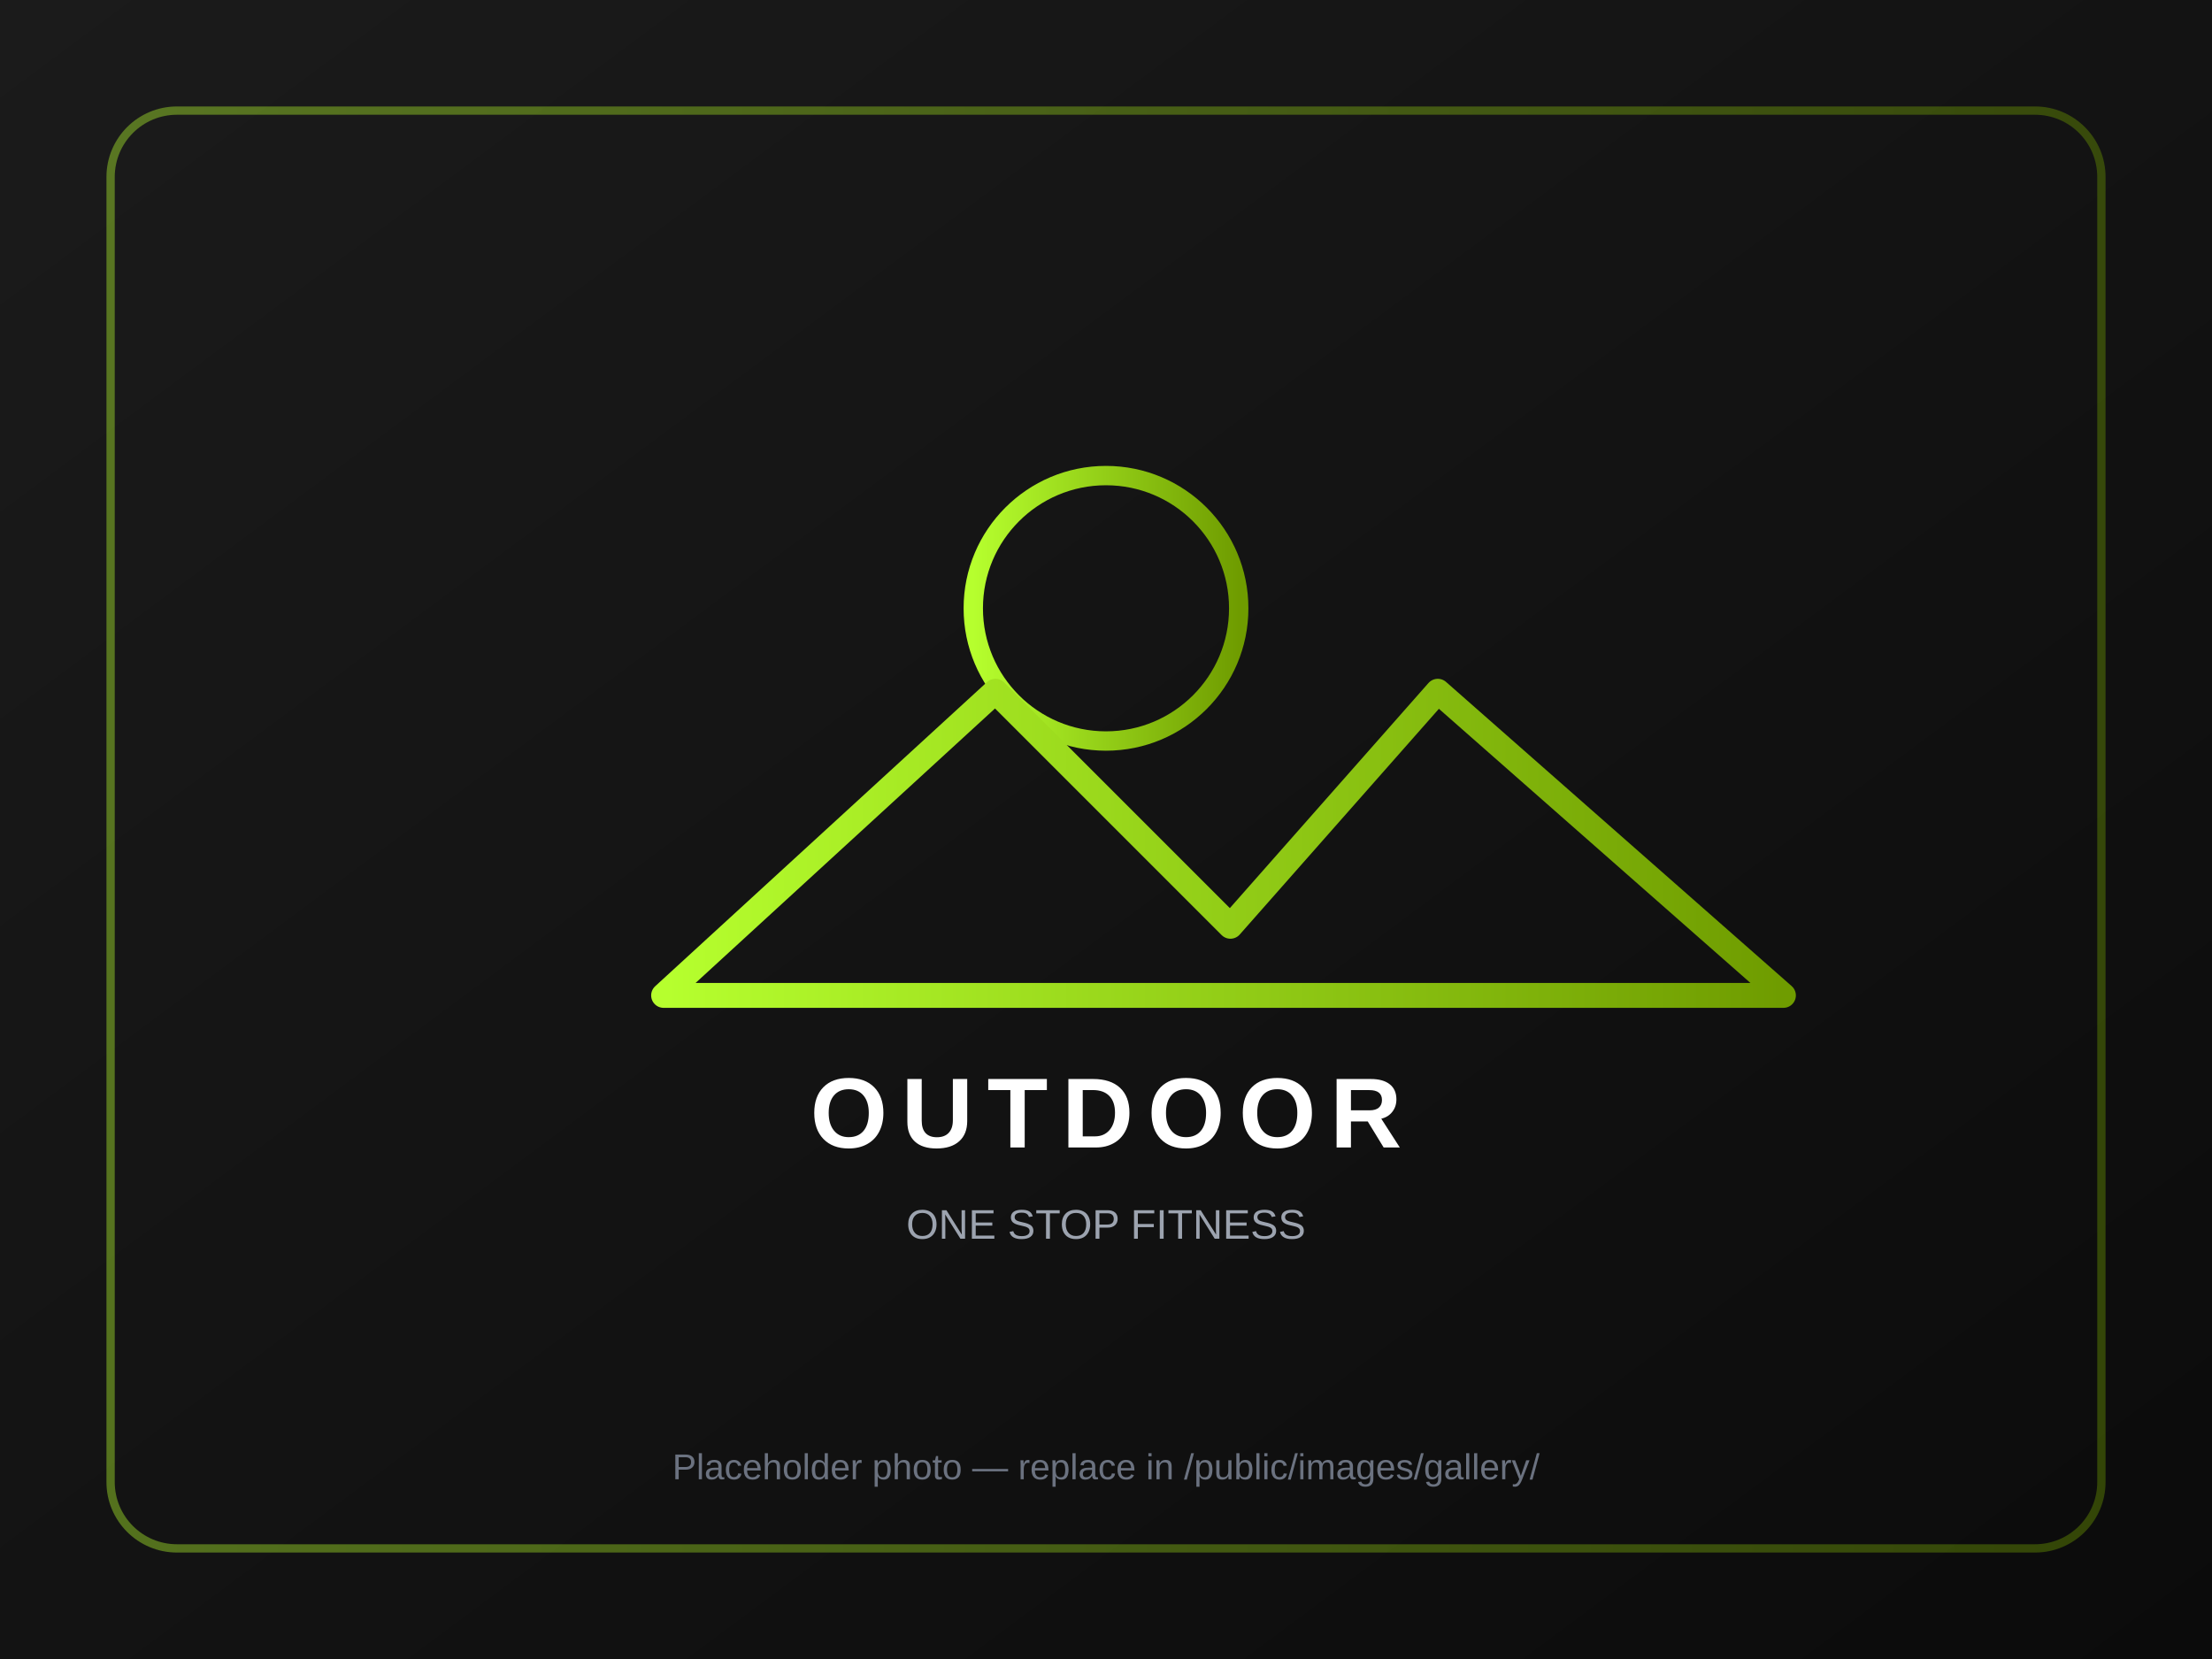
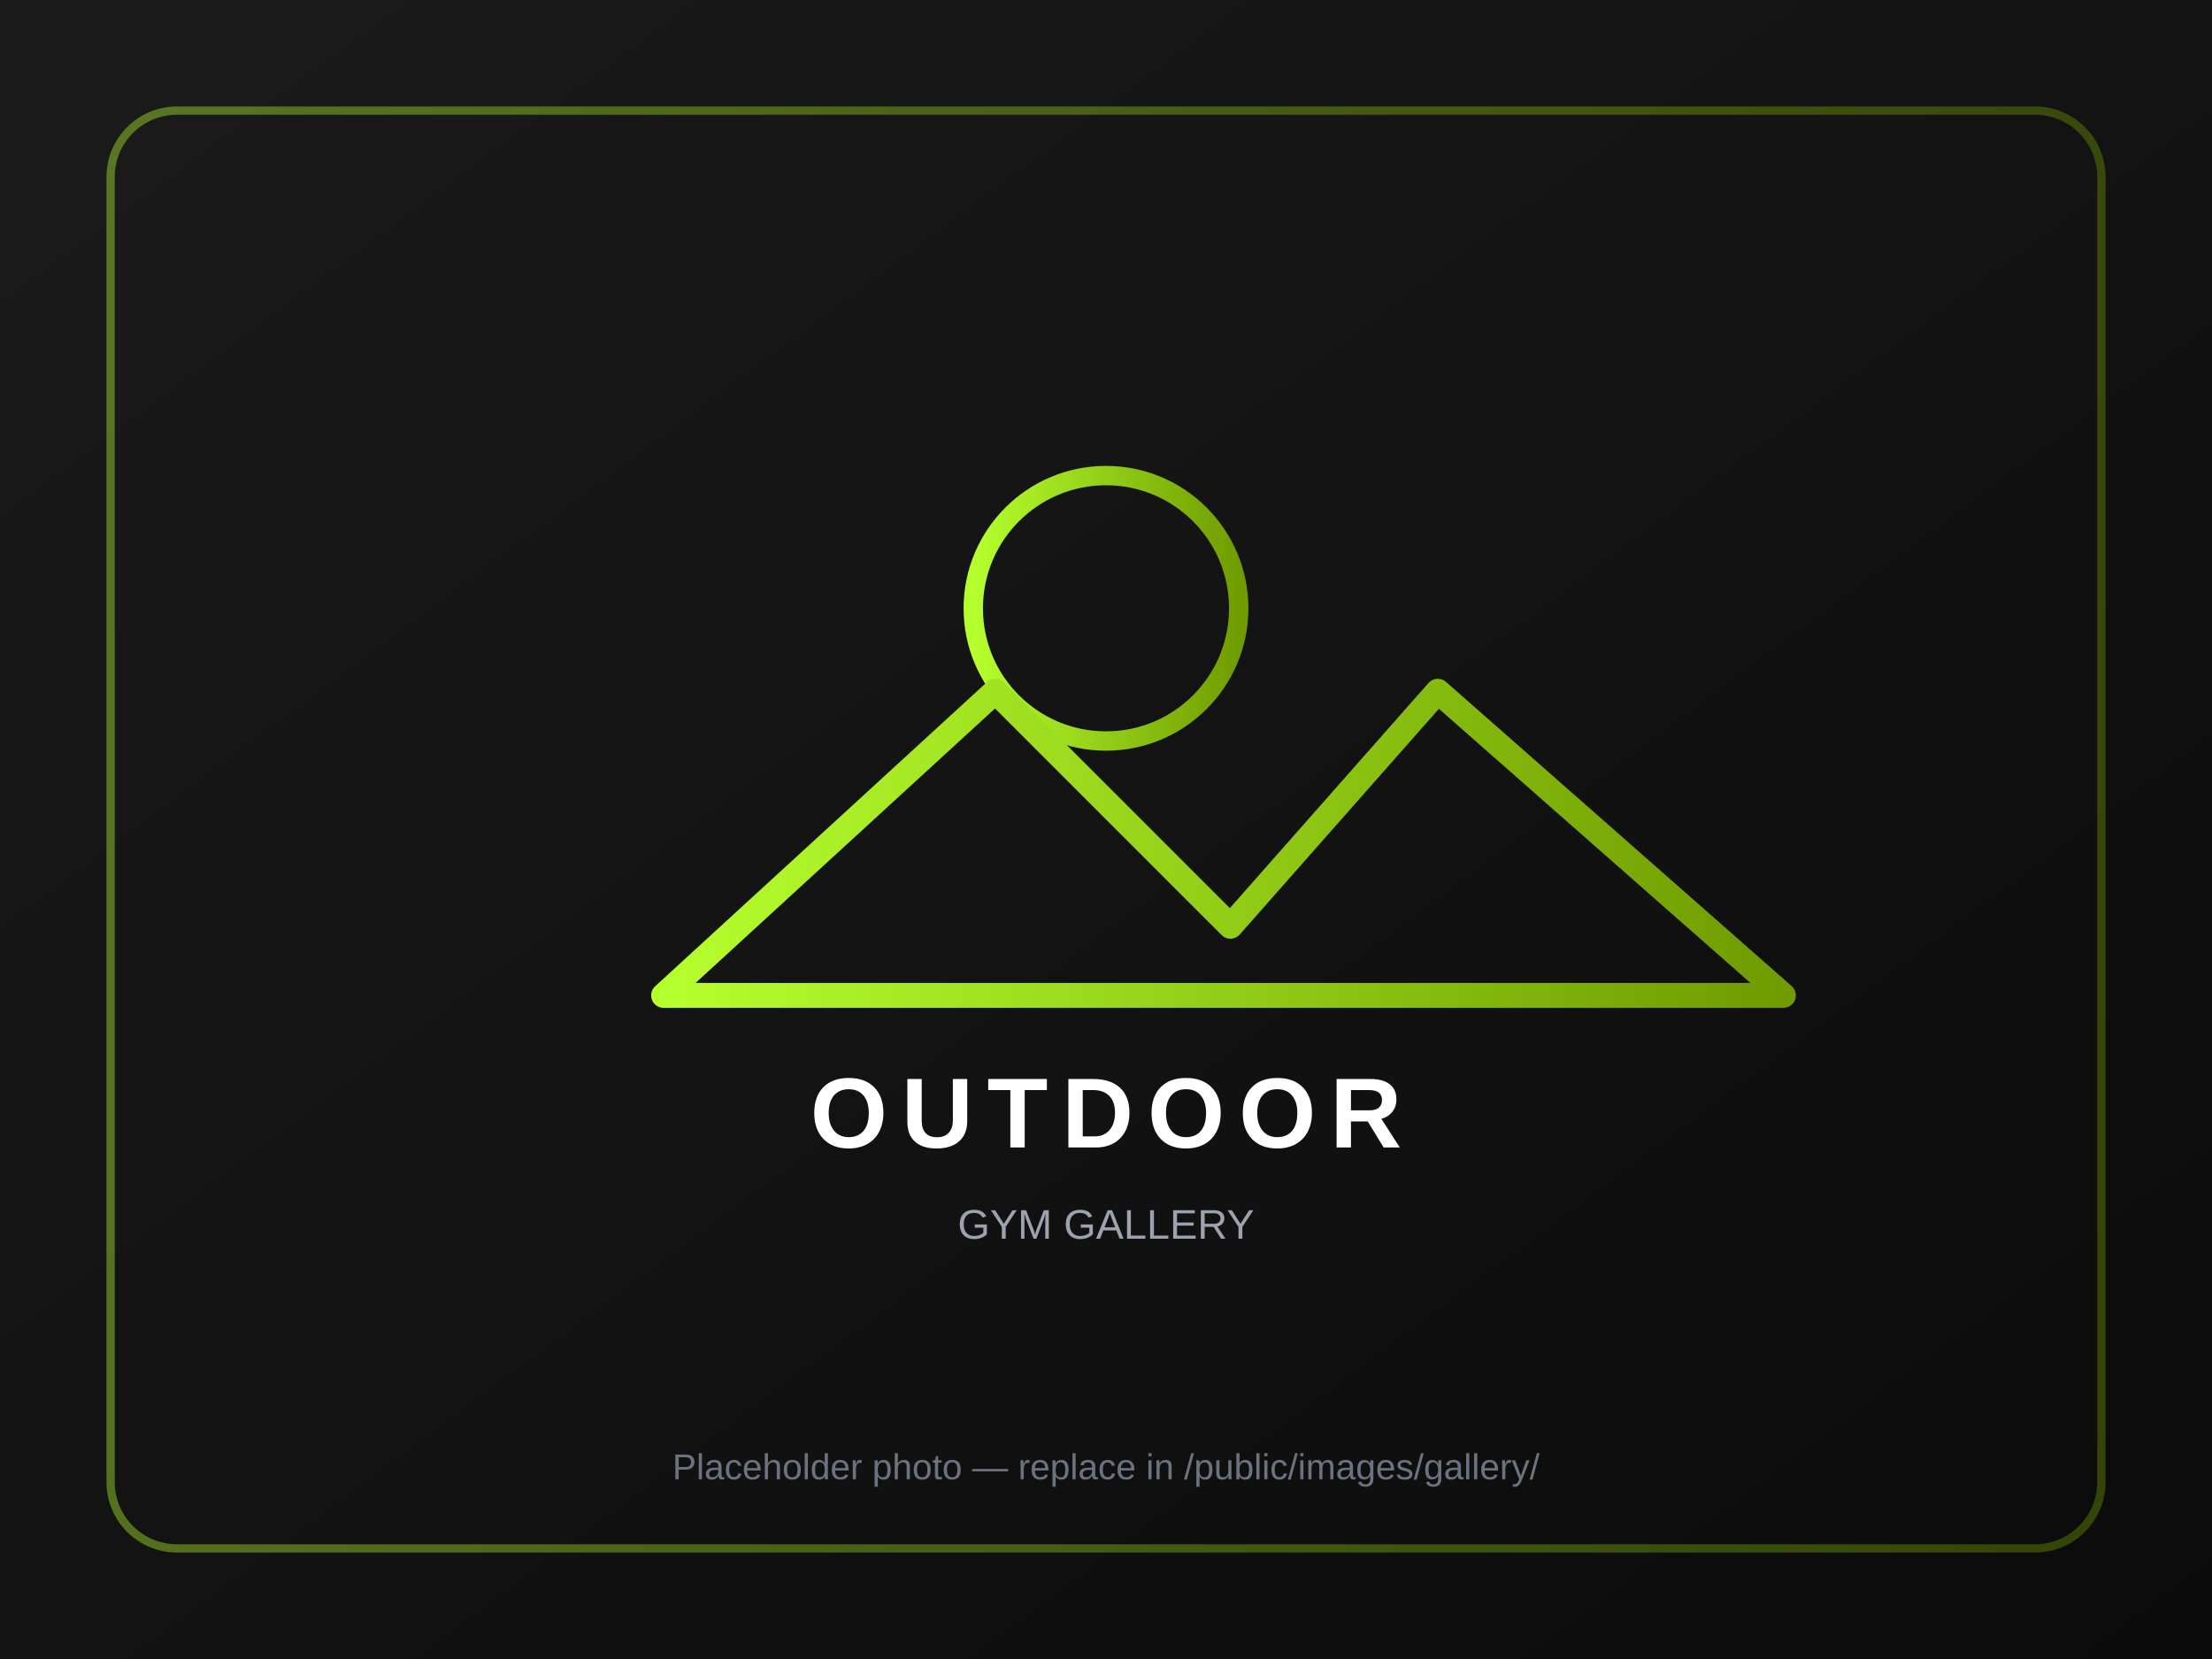
<svg xmlns="http://www.w3.org/2000/svg" width="800" height="600" viewBox="0 0 800 600">
  <defs>
    <linearGradient id="bg" x1="0" y1="0" x2="1" y2="1">
      <stop offset="0" stop-color="#1b1b1b" />
      <stop offset="1" stop-color="#0b0b0b" />
    </linearGradient>
    <linearGradient id="lime" x1="0" y1="0" x2="1" y2="0">
      <stop offset="0" stop-color="#b6ff2e" />
      <stop offset="1" stop-color="#6f9c00" />
    </linearGradient>
  </defs>
  <rect width="800" height="600" fill="url(#bg)" />
  <rect x="40" y="40" width="720" height="520" rx="24" fill="none" stroke="url(#lime)" stroke-width="3" opacity="0.4" />
  <circle cx="400" cy="220" r="48" fill="none" stroke="url(#lime)" stroke-width="7" />
  <path d="M240 360 L360 250 L445 335 L520 250 L645 360 Z" fill="none" stroke="url(#lime)" stroke-width="9" stroke-linejoin="round" />
  <text x="400" y="415" font-family="Arial, sans-serif" font-size="36" font-weight="bold" fill="#ffffff" text-anchor="middle" letter-spacing="5">OUTDOOR</text>
-   <text x="400" y="448" font-family="Arial, sans-serif" font-size="15" fill="#9ca3af" text-anchor="middle">ONE STOP FITNESS</text>
+   <text x="400" y="448" font-family="Arial, sans-serif" font-size="15" fill="#9ca3af" text-anchor="middle">GYM GALLERY</text>
  <text x="400" y="535" font-family="Arial, sans-serif" font-size="13" fill="#6b7280" text-anchor="middle">Placeholder photo — replace in /public/images/gallery/</text>
</svg>
